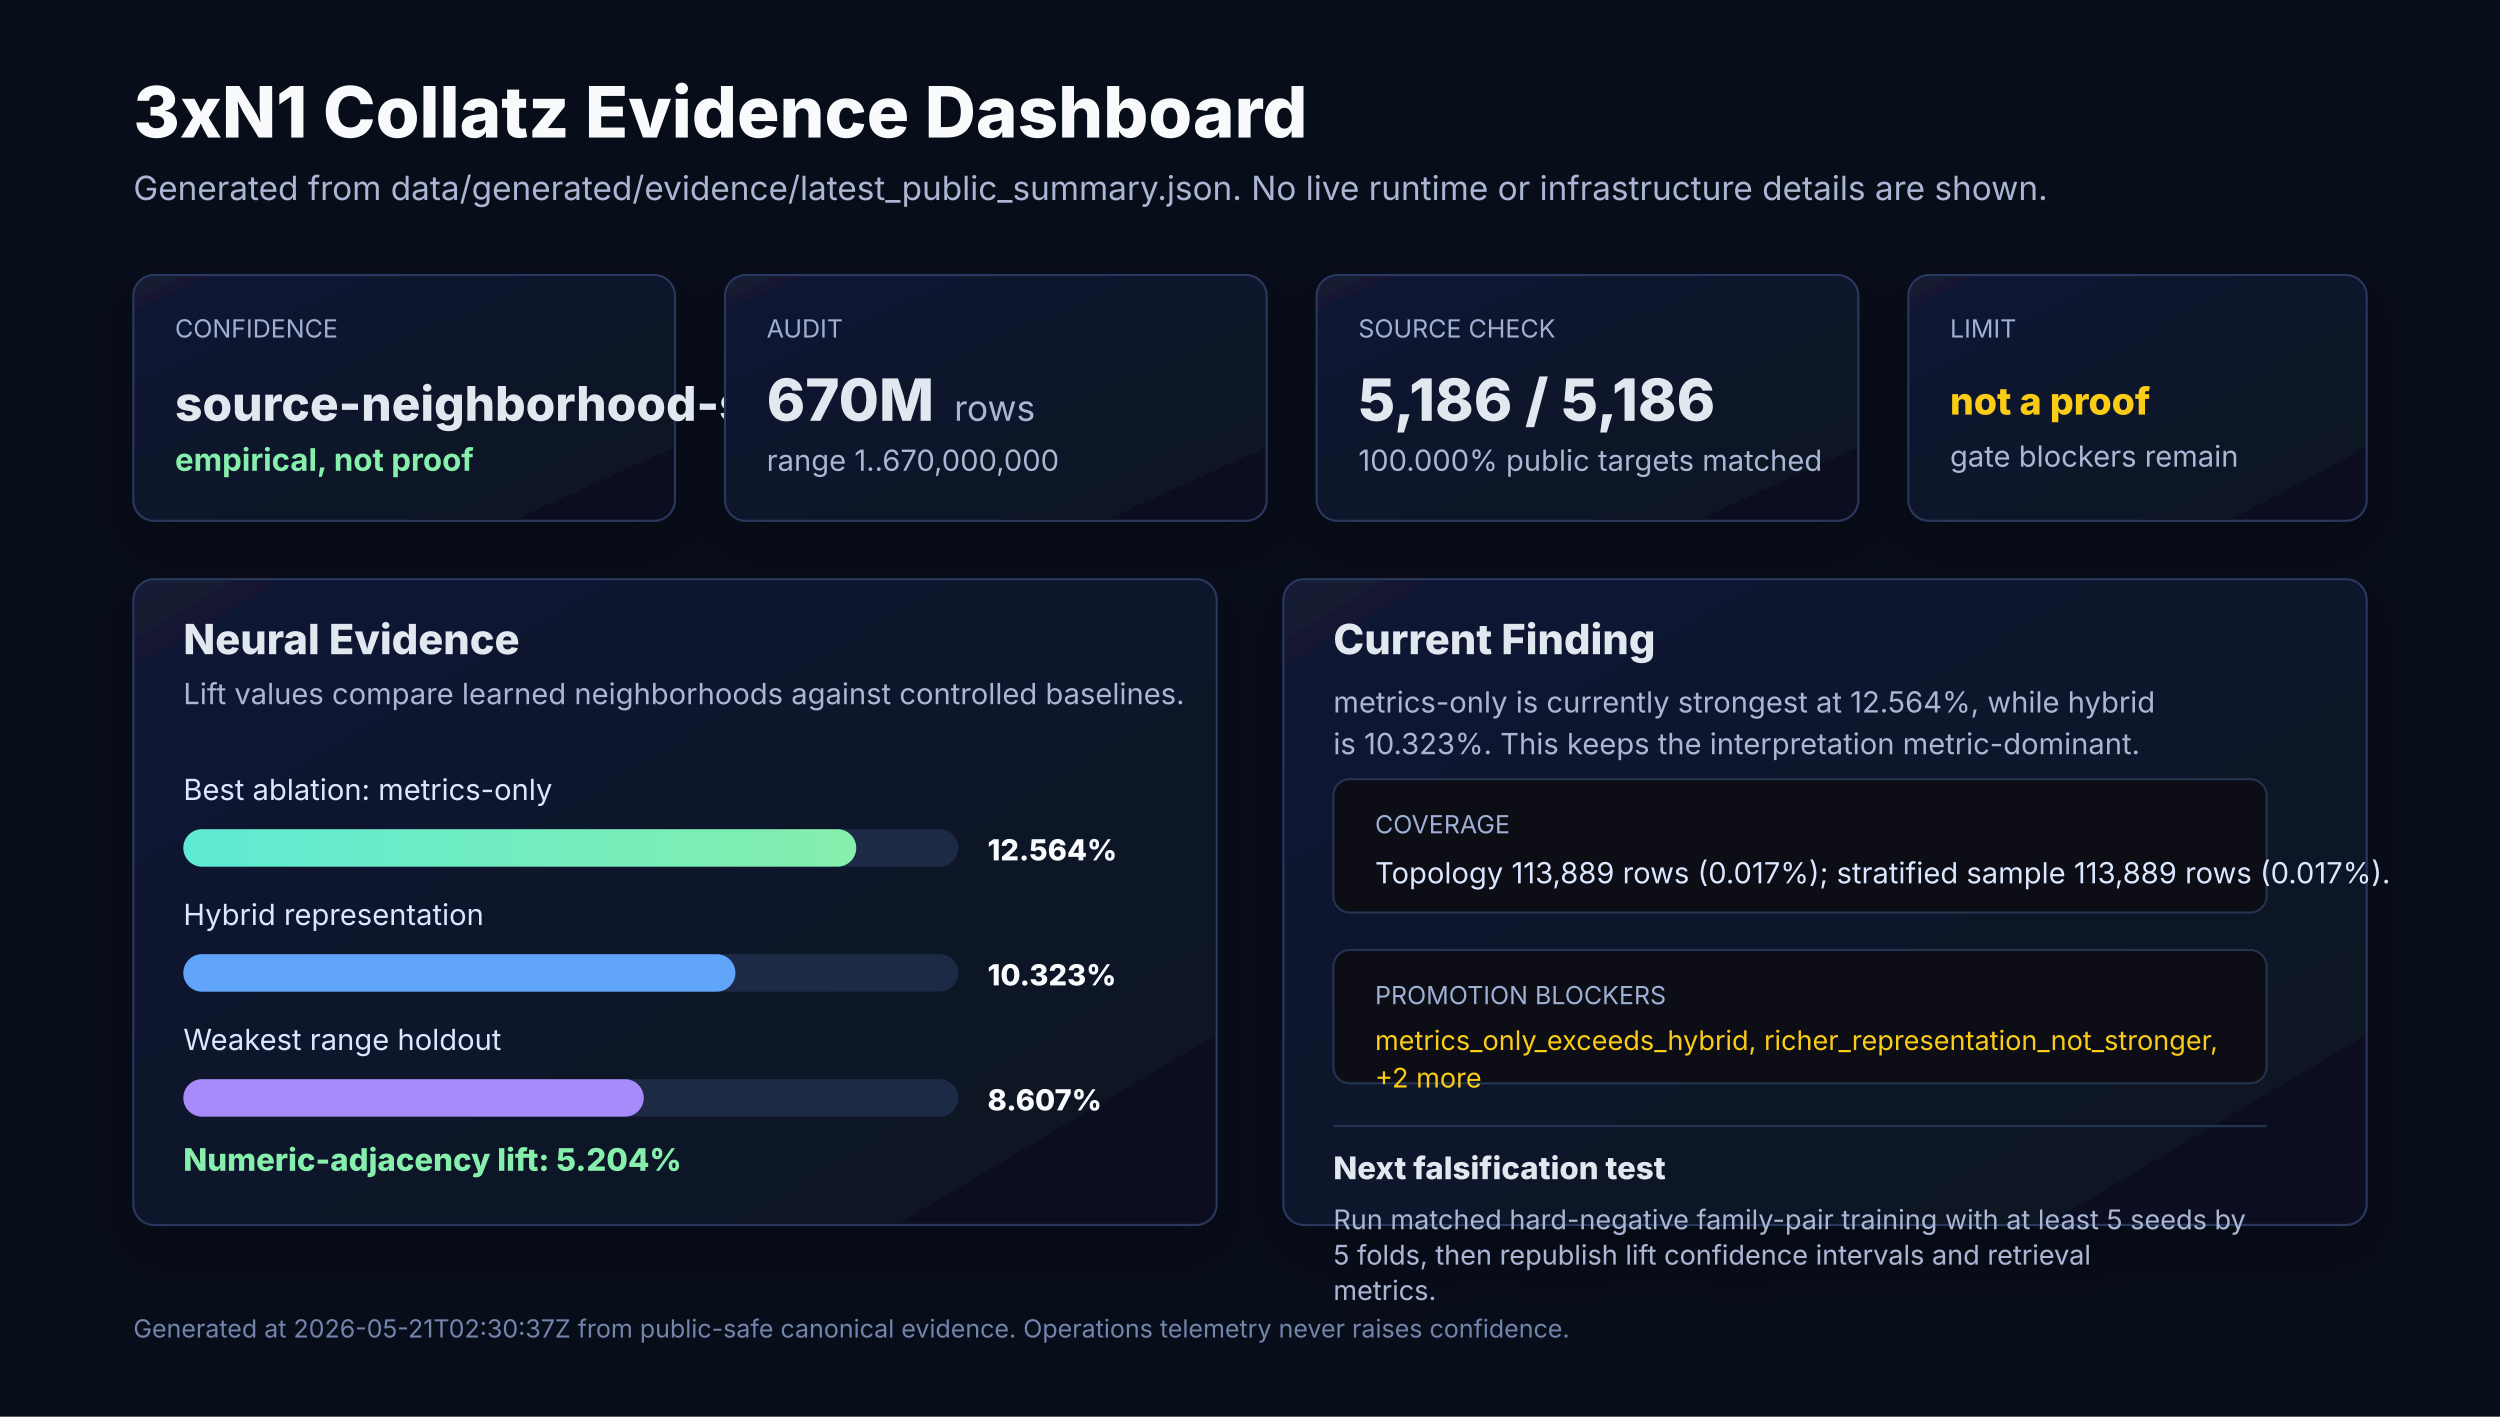
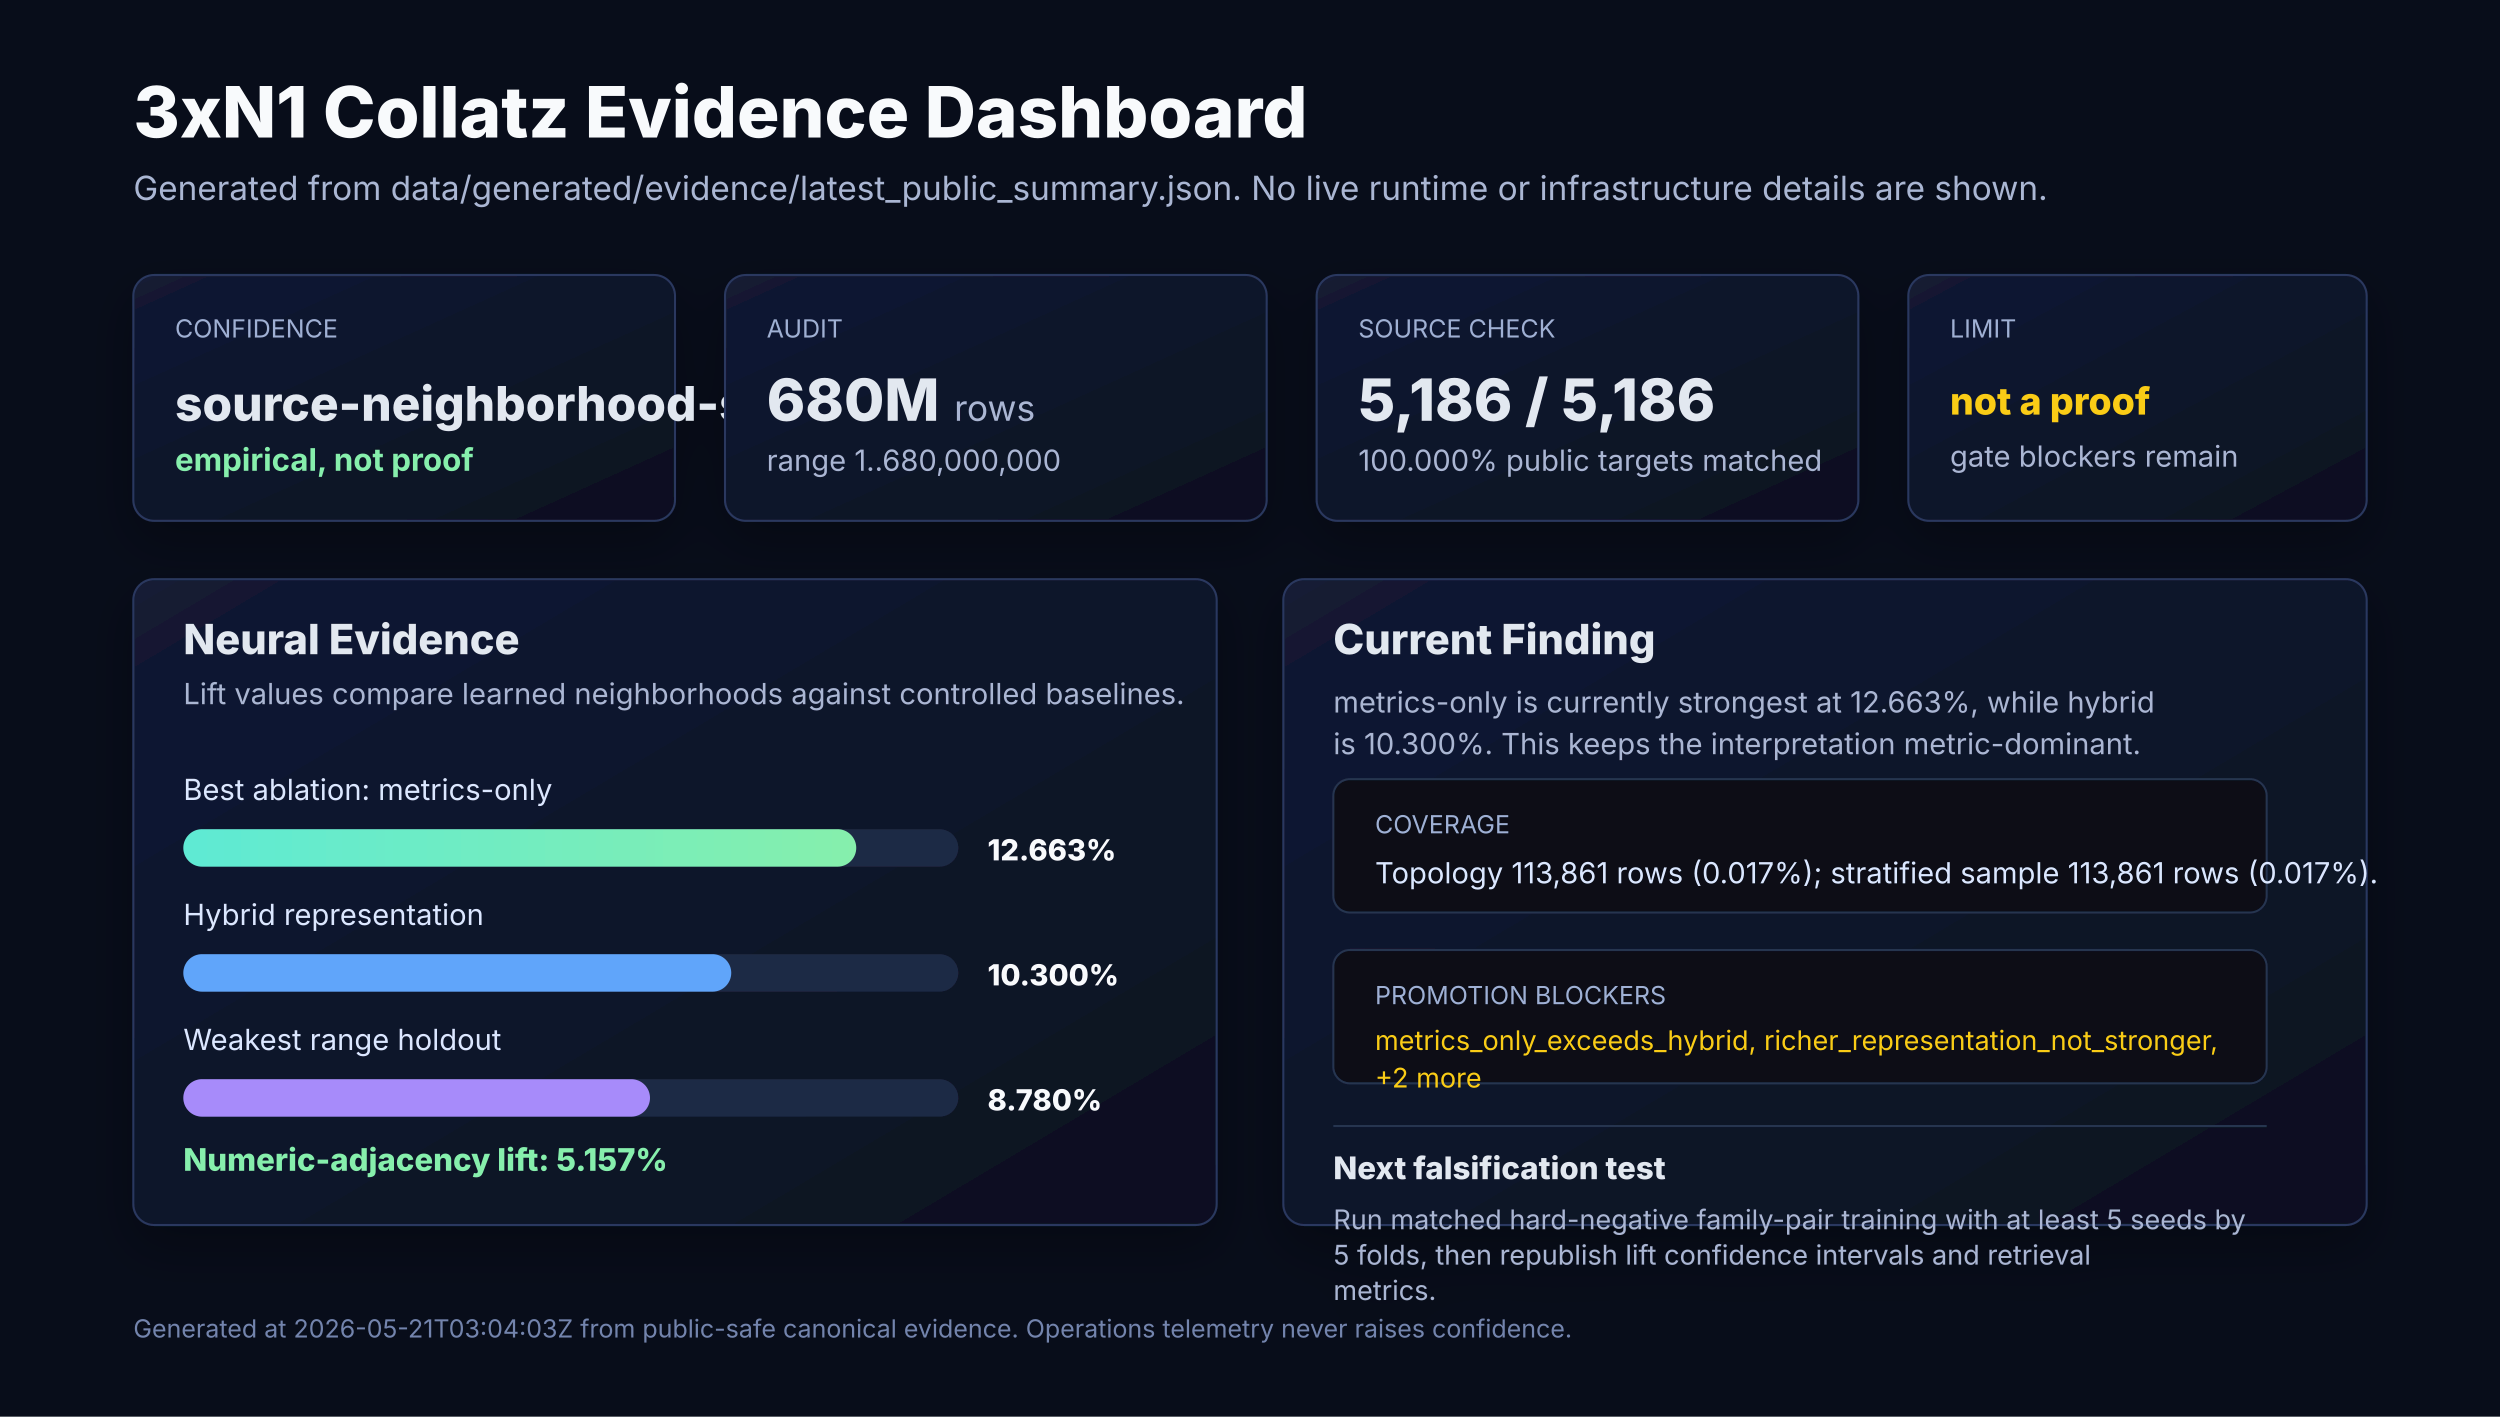
<svg xmlns="http://www.w3.org/2000/svg" width="1200" height="680" viewBox="0 0 1200 680" role="img" aria-labelledby="title desc">
  <defs>
    <linearGradient id="panel" x1="0" x2="1" y1="0" y2="1">
      <stop offset="0" stop-color="#121a34" />
      <stop offset="1" stop-color="#0b1020" />
    </linearGradient>
    <linearGradient id="green" x1="0" x2="1">
      <stop offset="0" stop-color="#5eead4" />
      <stop offset="1" stop-color="#86efac" />
    </linearGradient>
    <linearGradient id="gold" x1="0" x2="1">
      <stop offset="0" stop-color="#facc15" />
      <stop offset="1" stop-color="#fb7185" />
    </linearGradient>
    <filter id="softShadow" x="-20%" y="-20%" width="140%" height="140%">
      <feDropShadow dx="0" dy="10" stdDeviation="12" flood-color="#000000" flood-opacity=".28" />
    </filter>
  </defs>
  <rect width="1200" height="680" fill="#080d1a" />
  <text x="64" y="66" fill="#f8fafc" font-family="Inter, ui-sans-serif, system-ui, sans-serif" font-size="34" font-weight="800">3xN1 Collatz Evidence Dashboard</text>
  <text x="64" y="96" fill="#aab6d3" font-family="Inter, ui-sans-serif, system-ui, sans-serif" font-size="16">Generated from data/generated/evidence/latest_public_summary.json. No live runtime or infrastructure details are shown.</text>
  <g filter="url(#softShadow)">
    <rect x="64" y="132" width="260" height="118" rx="10" fill="url(#panel)" stroke="#2b385e" />
    <text x="84" y="162" fill="#9fb0d4" font-family="Inter, ui-sans-serif, system-ui, sans-serif" font-size="12">CONFIDENCE</text>
    <text x="84" y="202" fill="#e2e8f0" font-family="Inter, ui-sans-serif, system-ui, sans-serif" font-size="23" font-weight="800">source-neighborhood-supported</text>
    <text x="84" y="226" fill="#86efac" font-family="Inter, ui-sans-serif, system-ui, sans-serif" font-size="15" font-weight="700">empirical, not proof</text>
    <rect x="348" y="132" width="260" height="118" rx="10" fill="url(#panel)" stroke="#2b385e" />
    <text x="368" y="162" fill="#9fb0d4" font-family="Inter, ui-sans-serif, system-ui, sans-serif" font-size="12">AUDIT</text>
-     <text x="368" y="202" fill="#e2e8f0" font-family="Inter, ui-sans-serif, system-ui, sans-serif" font-size="28" font-weight="800">670M</text>
+     <text x="368" y="202" fill="#e2e8f0" font-family="Inter, ui-sans-serif, system-ui, sans-serif" font-size="28" font-weight="800">680M</text>
    <text x="458" y="202" fill="#aab6d3" font-family="Inter, ui-sans-serif, system-ui, sans-serif" font-size="17">rows</text>
-     <text x="368" y="226" fill="#aab6d3" font-family="Inter, ui-sans-serif, system-ui, sans-serif" font-size="14">range 1..670,000,000</text>
+     <text x="368" y="226" fill="#aab6d3" font-family="Inter, ui-sans-serif, system-ui, sans-serif" font-size="14">range 1..680,000,000</text>
    <rect x="632" y="132" width="260" height="118" rx="10" fill="url(#panel)" stroke="#2b385e" />
    <text x="652" y="162" fill="#9fb0d4" font-family="Inter, ui-sans-serif, system-ui, sans-serif" font-size="12">SOURCE CHECK</text>
    <text x="652" y="202" fill="#e2e8f0" font-family="Inter, ui-sans-serif, system-ui, sans-serif" font-size="28" font-weight="800">5,186 / 5,186</text>
    <text x="652" y="226" fill="#aab6d3" font-family="Inter, ui-sans-serif, system-ui, sans-serif" font-size="14">100.000% public targets matched</text>
    <rect x="916" y="132" width="220" height="118" rx="10" fill="url(#panel)" stroke="#2b385e" />
    <text x="936" y="162" fill="#9fb0d4" font-family="Inter, ui-sans-serif, system-ui, sans-serif" font-size="12">LIMIT</text>
    <text x="936" y="199" fill="#facc15" font-family="Inter, ui-sans-serif, system-ui, sans-serif" font-size="18" font-weight="800">not a proof</text>
    <text x="936" y="224" fill="#aab6d3" font-family="Inter, ui-sans-serif, system-ui, sans-serif" font-size="14">gate blockers remain</text>
  </g>
  <g filter="url(#softShadow)">
    <rect x="64" y="278" width="520" height="310" rx="10" fill="url(#panel)" stroke="#2b385e" />
    <text x="88" y="314" fill="#e2e8f0" font-family="Inter, ui-sans-serif, system-ui, sans-serif" font-size="20" font-weight="800">Neural Evidence</text>
    <text x="88" y="338" fill="#aab6d3" font-family="Inter, ui-sans-serif, system-ui, sans-serif" font-size="14">Lift values compare learned neighborhoods against controlled baselines.</text>
    <text x="88" y="384" fill="#dbe7ff" font-family="Inter, ui-sans-serif, system-ui, sans-serif" font-size="14">Best ablation: metrics-only</text>
    <rect x="88" y="398" width="372" height="18" rx="9" fill="#1f2a44" />
    <rect x="88" y="398" width="323" height="18" rx="9" fill="url(#green)" />
-     <text x="474" y="413" fill="#f8fafc" font-family="Inter, ui-sans-serif, system-ui, sans-serif" font-size="14" font-weight="800">12.564%</text>
+     <text x="474" y="413" fill="#f8fafc" font-family="Inter, ui-sans-serif, system-ui, sans-serif" font-size="14" font-weight="800">12.663%</text>
    <text x="88" y="444" fill="#dbe7ff" font-family="Inter, ui-sans-serif, system-ui, sans-serif" font-size="14">Hybrid representation</text>
    <rect x="88" y="458" width="372" height="18" rx="9" fill="#1f2a44" />
-     <rect x="88" y="458" width="265" height="18" rx="9" fill="#60a5fa" />
-     <text x="474" y="473" fill="#f8fafc" font-family="Inter, ui-sans-serif, system-ui, sans-serif" font-size="14" font-weight="800">10.323%</text>
+     <rect x="88" y="458" width="263" height="18" rx="9" fill="#60a5fa" />
+     <text x="474" y="473" fill="#f8fafc" font-family="Inter, ui-sans-serif, system-ui, sans-serif" font-size="14" font-weight="800">10.300%</text>
    <text x="88" y="504" fill="#dbe7ff" font-family="Inter, ui-sans-serif, system-ui, sans-serif" font-size="14">Weakest range holdout</text>
    <rect x="88" y="518" width="372" height="18" rx="9" fill="#1f2a44" />
-     <rect x="88" y="518" width="221" height="18" rx="9" fill="#a78bfa" />
-     <text x="474" y="533" fill="#f8fafc" font-family="Inter, ui-sans-serif, system-ui, sans-serif" font-size="14" font-weight="800">8.607%</text>
-     <text x="88" y="562" fill="#86efac" font-family="Inter, ui-sans-serif, system-ui, sans-serif" font-size="15" font-weight="800">Numeric-adjacency lift: 5.204%</text>
+     <rect x="88" y="518" width="224" height="18" rx="9" fill="#a78bfa" />
+     <text x="474" y="533" fill="#f8fafc" font-family="Inter, ui-sans-serif, system-ui, sans-serif" font-size="14" font-weight="800">8.780%</text>
+     <text x="88" y="562" fill="#86efac" font-family="Inter, ui-sans-serif, system-ui, sans-serif" font-size="15" font-weight="800">Numeric-adjacency lift: 5.157%</text>
  </g>
  <g filter="url(#softShadow)">
    <rect x="616" y="278" width="520" height="310" rx="10" fill="url(#panel)" stroke="#2b385e" />
    <text x="640" y="314" fill="#e2e8f0" font-family="Inter, ui-sans-serif, system-ui, sans-serif" font-size="20" font-weight="800">Current Finding</text>
-     <text x="640" y="342" fill="#aab6d3" font-family="Inter, ui-sans-serif, system-ui, sans-serif" font-size="14">metrics-only is currently strongest at 12.564%, while hybrid</text>
-     <text x="640" y="362" fill="#aab6d3" font-family="Inter, ui-sans-serif, system-ui, sans-serif" font-size="14">is 10.323%. This keeps the interpretation metric-dominant.</text>
+     <text x="640" y="342" fill="#aab6d3" font-family="Inter, ui-sans-serif, system-ui, sans-serif" font-size="14">metrics-only is currently strongest at 12.663%, while hybrid</text>
+     <text x="640" y="362" fill="#aab6d3" font-family="Inter, ui-sans-serif, system-ui, sans-serif" font-size="14">is 10.300%. This keeps the interpretation metric-dominant.</text>
    <rect x="640" y="374" width="448" height="64" rx="8" fill="#070b16" stroke="#263450" />
    <text x="660" y="400" fill="#9fb0d4" font-family="Inter, ui-sans-serif, system-ui, sans-serif" font-size="12">COVERAGE</text>
-     <text x="660" y="424" fill="#dbe7ff" font-family="Inter, ui-sans-serif, system-ui, sans-serif" font-size="14">Topology 113,889 rows (0.017%); stratified sample 113,889 rows (0.017%).</text>
+     <text x="660" y="424" fill="#dbe7ff" font-family="Inter, ui-sans-serif, system-ui, sans-serif" font-size="14">Topology 113,861 rows (0.017%); stratified sample 113,861 rows (0.017%).</text>
    <rect x="640" y="456" width="448" height="64" rx="8" fill="#070b16" stroke="#263450" />
    <text x="660" y="482" fill="#9fb0d4" font-family="Inter, ui-sans-serif, system-ui, sans-serif" font-size="12">PROMOTION BLOCKERS</text>
    <text x="660" y="504" fill="#facc15" font-family="Inter, ui-sans-serif, system-ui, sans-serif" font-size="13">metrics_only_exceeds_hybrid, richer_representation_not_stronger,</text>
    <text x="660" y="522" fill="#facc15" font-family="Inter, ui-sans-serif, system-ui, sans-serif" font-size="13">+2 more</text>
    <rect x="640" y="540" width="448" height="1" fill="#263450" />
    <text x="640" y="566" fill="#e2e8f0" font-family="Inter, ui-sans-serif, system-ui, sans-serif" font-size="15" font-weight="800">Next falsification test</text>
    <text x="640" y="590" fill="#aab6d3" font-family="Inter, ui-sans-serif, system-ui, sans-serif" font-size="13">Run matched hard-negative family-pair training with at least 5 seeds by</text>
    <text x="640" y="607" fill="#aab6d3" font-family="Inter, ui-sans-serif, system-ui, sans-serif" font-size="13">5 folds, then republish lift confidence intervals and retrieval</text>
    <text x="640" y="624" fill="#aab6d3" font-family="Inter, ui-sans-serif, system-ui, sans-serif" font-size="13">metrics.</text>
  </g>
-   <text x="64" y="642" fill="#7384ad" font-family="Inter, ui-sans-serif, system-ui, sans-serif" font-size="12">Generated at 2026-05-21T02:30:37Z from public-safe canonical evidence. Operations telemetry never raises confidence.</text>
+   <text x="64" y="642" fill="#7384ad" font-family="Inter, ui-sans-serif, system-ui, sans-serif" font-size="12">Generated at 2026-05-21T03:04:03Z from public-safe canonical evidence. Operations telemetry never raises confidence.</text>
</svg>
